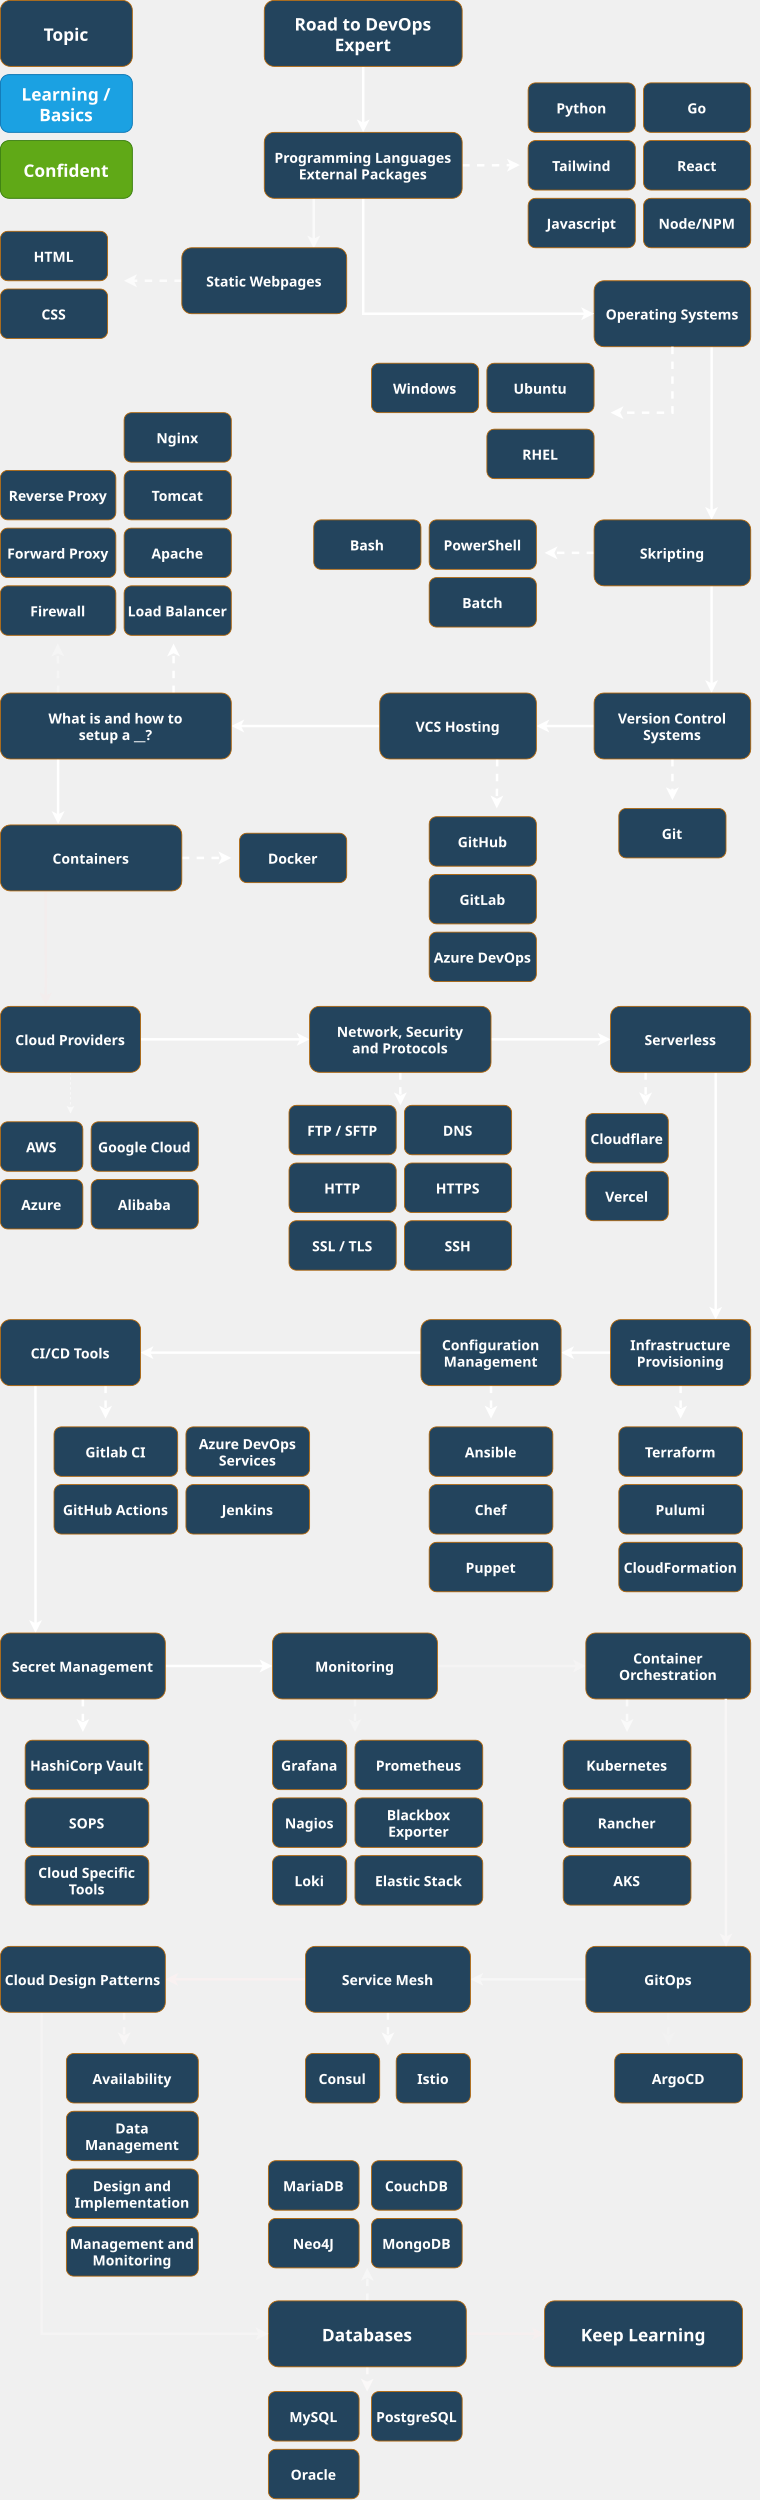
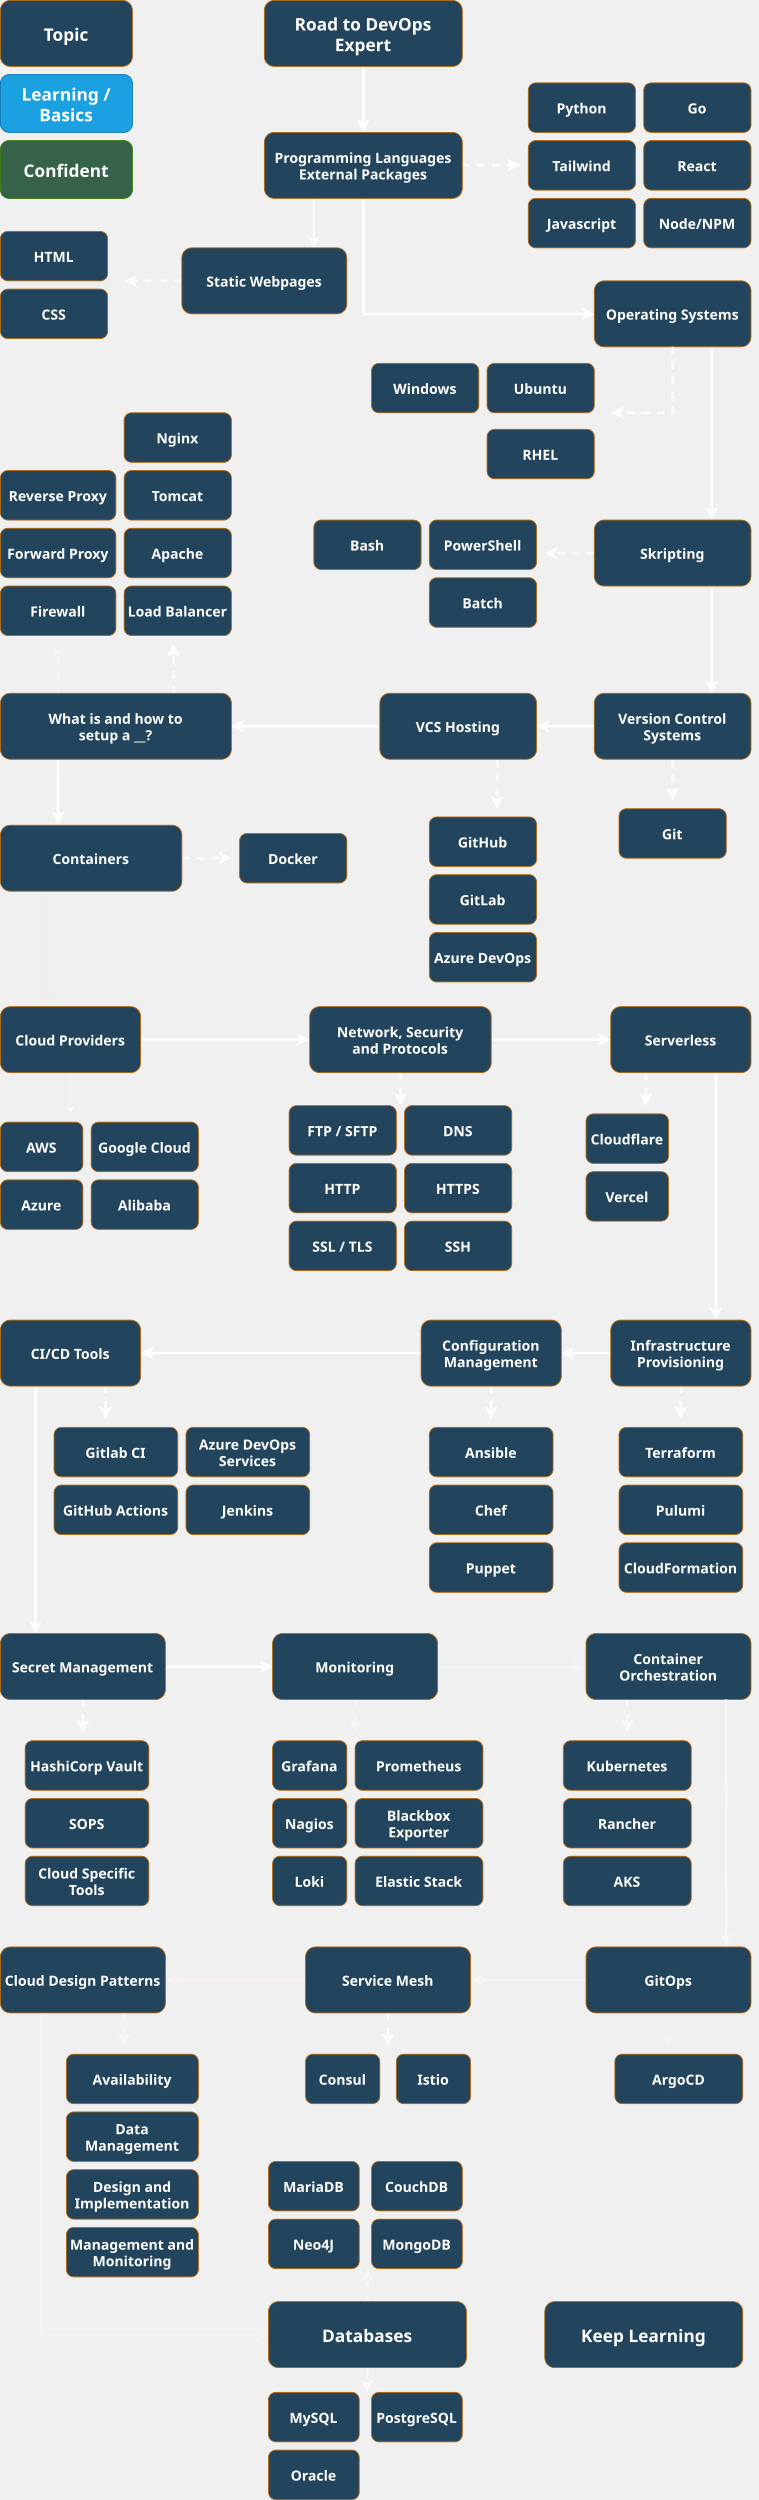
- <svg xmlns="http://www.w3.org/2000/svg" version="1.1" width="921px" height="3032px" viewBox="-0.5 -0.5 921 3032">
+ <svg xmlns="http://www.w3.org/2000/svg" version="1.1" width="920px" height="3031px" viewBox="-0.5 -0.5 920 3031">
  <defs />
  <g>
    <path d="M 440 80 L 440 149.9" fill="none" stroke="#ffffff" stroke-width="3" stroke-miterlimit="10" pointer-events="stroke" />
    <path d="M 440 156.65 L 435.5 147.65 L 440 149.9 L 444.5 147.65 Z" fill="#ffffff" stroke="#ffffff" stroke-width="3" stroke-miterlimit="10" pointer-events="all" />
    <rect x="320" y="0" width="240" height="80" rx="12" ry="12" fill="#23445d" stroke="#b46504" pointer-events="all" />
    <g fill="#FFFFFF" font-family="Tahoma" font-weight="bold" text-anchor="middle" font-size="21px">
      <text x="439.5" y="36.5"> Road to DevOps </text>
      <text x="439.5" y="61.5">Expert</text>
    </g>
-     <path d="M 910 380 L 862.56 380 L 862.5 619.9" fill="none" stroke="#ffffff" stroke-width="3" stroke-miterlimit="10" pointer-events="stroke" />
+     <path d="M 910 380 L 862.5 380 L 862.5 619.9" fill="none" stroke="#ffffff" stroke-width="3" stroke-miterlimit="10" pointer-events="stroke" />
    <path d="M 862.5 626.65 L 858 617.65 L 862.5 619.9 L 867 617.65 Z" fill="#ffffff" stroke="#ffffff" stroke-width="3" stroke-miterlimit="10" pointer-events="all" />
    <rect x="720" y="340" width="190" height="80" rx="12" ry="12" fill="#23445d" stroke="#b46504" pointer-events="all" />
    <g fill="#FFFFFF" font-family="Tahoma" font-weight="bold" text-anchor="middle" font-size="17px">
      <text x="814.5" y="387">Operating Systems</text>
    </g>
    <path d="M 560 200 L 595 200 L 619.9 199.78" fill="none" stroke="#ffffff" stroke-width="3" stroke-miterlimit="10" stroke-dasharray="9 9" pointer-events="stroke" />
    <path d="M 626.65 199.71 L 617.69 204.3 L 619.9 199.78 L 617.61 195.3 Z" fill="#ffffff" stroke="#ffffff" stroke-width="3" stroke-miterlimit="10" pointer-events="all" />
    <path d="M 440 240 L 440 380 L 709.9 380" fill="none" stroke="#ffffff" stroke-width="3" stroke-miterlimit="10" pointer-events="stroke" />
    <path d="M 716.65 380 L 707.65 384.5 L 709.9 380 L 707.65 375.5 Z" fill="#ffffff" stroke="#ffffff" stroke-width="3" stroke-miterlimit="10" pointer-events="all" />
    <path d="M 380 240 L 380 290.78" fill="none" stroke="#fafafa" stroke-width="3" stroke-miterlimit="10" pointer-events="stroke" />
    <path d="M 380 297.53 L 375.5 288.53 L 380 290.78 L 384.5 288.53 Z" fill="#fafafa" stroke="#fafafa" stroke-width="3" stroke-miterlimit="10" pointer-events="all" />
    <rect x="320" y="160" width="240" height="80" rx="12" ry="12" fill="#23445d" stroke="#b46504" pointer-events="all" />
    <g fill="#FFFFFF" font-family="Tahoma" font-weight="bold" text-anchor="middle" font-size="17px">
      <text x="439.5" y="197">Programming Languages </text>
      <text x="439.5" y="217"> External Packages</text>
    </g>
    <rect x="640" y="100" width="130" height="60" rx="9" ry="9" fill="#23445d" stroke="#b46504" pointer-events="all" />
    <g fill="#ffffff" font-family="Tahoma" font-weight="bold" text-anchor="middle" font-size="17px">
      <text x="704.5" y="137">Python</text>
    </g>
    <rect x="780" y="100" width="130" height="60" rx="9" ry="9" fill="#23445d" stroke="#b46504" pointer-events="all" />
    <g fill="#ffffff" font-family="Tahoma" font-weight="bold" text-anchor="middle" font-size="17px">
      <text x="844.5" y="137">Go</text>
    </g>
    <rect x="640" y="170" width="130" height="60" rx="9" ry="9" fill="#23445d" stroke="#b46504" pointer-events="all" />
    <g fill="#ffffff" font-family="Tahoma" font-weight="bold" text-anchor="middle" font-size="17px">
      <text x="704.5" y="207">Tailwind</text>
    </g>
    <rect x="780" y="170" width="130" height="60" rx="9" ry="9" fill="#23445d" stroke="#b46504" pointer-events="all" />
    <g fill="#ffffff" font-family="Tahoma" font-weight="bold" text-anchor="middle" font-size="17px">
      <text x="844.5" y="207">React</text>
    </g>
    <rect x="640" y="240" width="130" height="60" rx="9" ry="9" fill="#23445d" stroke="#b46504" pointer-events="all" />
    <g fill="#ffffff" font-family="Tahoma" font-weight="bold" text-anchor="middle" font-size="17px">
      <text x="704.5" y="277">Javascript</text>
    </g>
    <rect x="780" y="240" width="130" height="60" rx="9" ry="9" fill="#23445d" stroke="#b46504" pointer-events="all" />
    <g fill="#ffffff" font-family="Tahoma" font-weight="bold" text-anchor="middle" font-size="17px">
      <text x="844.5" y="277">Node/NPM</text>
    </g>
    <rect x="450" y="440" width="130" height="60" rx="9" ry="9" fill="#23445d" stroke="#b46504" pointer-events="all" />
    <g fill="#FFFFFF" font-family="Tahoma" font-weight="bold" text-anchor="middle" font-size="17px">
      <text x="514.5" y="477">Windows</text>
    </g>
    <rect x="590" y="440" width="130" height="60" rx="9" ry="9" fill="#23445d" stroke="#b46504" pointer-events="all" />
    <g fill="#FFFFFF" font-family="Tahoma" font-weight="bold" text-anchor="middle" font-size="17px">
      <text x="654.5" y="477">Ubuntu</text>
    </g>
    <rect x="590" y="520" width="130" height="60" rx="9" ry="9" fill="#23445d" stroke="#b46504" pointer-events="all" />
    <g fill="#FFFFFF" font-family="Tahoma" font-weight="bold" text-anchor="middle" font-size="17px">
      <text x="654.5" y="557">RHEL</text>
    </g>
-     <path d="M 720 670 L 690.56 670 L 670.1 670" fill="none" stroke="#ffffff" stroke-width="3" stroke-miterlimit="10" stroke-dasharray="9 9" pointer-events="stroke" />
+     <path d="M 720 670 L 690.5 670 L 670.1 670" fill="none" stroke="#ffffff" stroke-width="3" stroke-miterlimit="10" stroke-dasharray="9 9" pointer-events="stroke" />
    <path d="M 663.35 670 L 672.35 665.5 L 670.1 670 L 672.35 674.5 Z" fill="#ffffff" stroke="#ffffff" stroke-width="3" stroke-miterlimit="10" pointer-events="all" />
    <path d="M 862.5 710 L 862.5 829.9" fill="none" stroke="#ffffff" stroke-width="3" stroke-miterlimit="10" pointer-events="stroke" />
    <path d="M 862.5 836.65 L 858 827.65 L 862.5 829.9 L 867 827.65 Z" fill="#ffffff" stroke="#ffffff" stroke-width="3" stroke-miterlimit="10" pointer-events="all" />
    <rect x="720" y="630" width="190" height="80" rx="12" ry="12" fill="#23445d" stroke="#b46504" pointer-events="all" />
    <g fill="#FFFFFF" font-family="Tahoma" font-weight="bold" text-anchor="middle" font-size="17px">
      <text x="814.5" y="677">Skripting</text>
    </g>
    <rect x="380" y="630" width="130" height="60" rx="9" ry="9" fill="#23445d" stroke="#b46504" pointer-events="all" />
    <g fill="#FFFFFF" font-family="Tahoma" font-weight="bold" text-anchor="middle" font-size="17px">
      <text x="444.5" y="667">Bash</text>
    </g>
    <rect x="520" y="630" width="130" height="60" rx="9" ry="9" fill="#23445d" stroke="#b46504" pointer-events="all" />
    <g fill="#FFFFFF" font-family="Tahoma" font-weight="bold" text-anchor="middle" font-size="17px">
      <text x="584.5" y="667">PowerShell</text>
    </g>
    <rect x="520" y="700" width="130" height="60" rx="9" ry="9" fill="#23445d" stroke="#b46504" pointer-events="all" />
    <g fill="#FFFFFF" font-family="Tahoma" font-weight="bold" text-anchor="middle" font-size="17px">
      <text x="584.5" y="737">Batch</text>
    </g>
    <path d="M 815 420 L 815 500 L 750.1 500" fill="none" stroke="#ffffff" stroke-width="3" stroke-miterlimit="10" stroke-dasharray="9 9" pointer-events="stroke" />
    <path d="M 743.35 500 L 752.35 495.5 L 750.1 500 L 752.35 504.5 Z" fill="#ffffff" stroke="#ffffff" stroke-width="3" stroke-miterlimit="10" pointer-events="all" />
    <path d="M 815 920 L 815 945 L 815 959.9" fill="none" stroke="#ffffff" stroke-width="3" stroke-miterlimit="10" stroke-dasharray="9 9" pointer-events="stroke" />
    <path d="M 815 966.65 L 810.5 957.65 L 815 959.9 L 819.5 957.65 Z" fill="#ffffff" stroke="#ffffff" stroke-width="3" stroke-miterlimit="10" pointer-events="all" />
    <path d="M 720 880 L 660.1 880" fill="none" stroke="#ffffff" stroke-width="3" stroke-miterlimit="10" pointer-events="stroke" />
    <path d="M 653.35 880 L 662.35 875.5 L 660.1 880 L 662.35 884.5 Z" fill="#ffffff" stroke="#ffffff" stroke-width="3" stroke-miterlimit="10" pointer-events="all" />
    <rect x="720" y="840" width="190" height="80" rx="12" ry="12" fill="#23445d" stroke="#b46504" pointer-events="all" />
    <g fill="#FFFFFF" font-family="Tahoma" font-weight="bold" text-anchor="middle" font-size="17px">
      <text x="814.5" y="877">Version Control </text>
      <text x="814.5" y="897">Systems</text>
    </g>
    <rect x="750" y="980" width="130" height="60" rx="9" ry="9" fill="#23445d" stroke="#b46504" pointer-events="all" />
    <g fill="#FFFFFF" font-family="Tahoma" font-weight="bold" text-anchor="middle" font-size="17px">
      <text x="814.5" y="1017">Git</text>
    </g>
    <path d="M 602.5 920 L 602.08 969.9" fill="none" stroke="#ffffff" stroke-width="3" stroke-miterlimit="10" stroke-dasharray="9 9" pointer-events="stroke" />
    <path d="M 602.03 976.65 L 597.6 967.61 L 602.08 969.9 L 606.6 967.68 Z" fill="#ffffff" stroke="#ffffff" stroke-width="3" stroke-miterlimit="10" pointer-events="all" />
    <path d="M 460 880 L 290.1 880" fill="none" stroke="#ffffff" stroke-width="3" stroke-miterlimit="10" pointer-events="stroke" />
    <path d="M 283.35 880 L 292.35 875.5 L 290.1 880 L 292.35 884.5 Z" fill="#ffffff" stroke="#ffffff" stroke-width="3" stroke-miterlimit="10" pointer-events="all" />
    <rect x="460" y="840" width="190" height="80" rx="12" ry="12" fill="#23445d" stroke="#b46504" pointer-events="all" />
    <g fill="#FFFFFF" font-family="Tahoma" font-weight="bold" text-anchor="middle" font-size="17px">
      <text x="554.5" y="887">VCS Hosting</text>
    </g>
    <rect x="520" y="990" width="130" height="60" rx="9" ry="9" fill="#23445d" stroke="#b46504" pointer-events="all" />
    <g fill="#FFFFFF" font-family="Tahoma" font-weight="bold" text-anchor="middle" font-size="17px">
      <text x="584.5" y="1027">GitHub</text>
    </g>
    <rect x="520" y="1060" width="130" height="60" rx="9" ry="9" fill="#23445d" stroke="#b46504" pointer-events="all" />
    <g fill="#FFFFFF" font-family="Tahoma" font-weight="bold" text-anchor="middle" font-size="17px">
      <text x="584.5" y="1097">GitLab</text>
    </g>
    <rect x="520" y="1130" width="130" height="60" rx="9" ry="9" fill="#23445d" stroke="#b46504" pointer-events="all" />
    <g fill="#FFFFFF" font-family="Tahoma" font-weight="bold" text-anchor="middle" font-size="17px">
      <text x="584.5" y="1167">Azure DevOps</text>
    </g>
-     <path d="M 210 840 L 210 810.56 L 210 790.1" fill="none" stroke="#ffffff" stroke-width="3" stroke-miterlimit="10" stroke-dasharray="9 9" pointer-events="stroke" />
+     <path d="M 210 840 L 210 810.5 L 210 790.1" fill="none" stroke="#ffffff" stroke-width="3" stroke-miterlimit="10" stroke-dasharray="9 9" pointer-events="stroke" />
    <path d="M 210 783.35 L 214.5 792.35 L 210 790.1 L 205.5 792.35 Z" fill="#ffffff" stroke="#ffffff" stroke-width="3" stroke-miterlimit="10" pointer-events="all" />
    <path d="M 70 920 L 69.97 988.78" fill="none" stroke="#ffffff" stroke-width="3" stroke-miterlimit="10" pointer-events="stroke" />
    <path d="M 69.96 995.53 L 65.47 986.52 L 69.97 988.78 L 74.47 986.53 Z" fill="#ffffff" stroke="#ffffff" stroke-width="3" stroke-miterlimit="10" pointer-events="all" />
    <path d="M 70 840 L 69.6 790.1" fill="none" stroke="#f5f5f5" stroke-width="3" stroke-miterlimit="10" stroke-dasharray="9 9" pointer-events="stroke" />
    <path d="M 69.55 783.35 L 74.12 792.32 L 69.6 790.1 L 65.12 792.39 Z" fill="#f5f5f5" stroke="#f5f5f5" stroke-width="3" stroke-miterlimit="10" pointer-events="all" />
    <rect x="0" y="840" width="280" height="80" rx="12" ry="12" fill="#23445d" stroke="#b46504" pointer-events="all" />
    <g fill="#FFFFFF" font-family="Tahoma" font-weight="bold" text-anchor="middle" font-size="17px">
      <text x="139.5" y="877">What is and how to </text>
      <text x="139.5" y="897">setup a __?</text>
    </g>
    <rect x="0" y="710" width="140" height="60" rx="9" ry="9" fill="#23445d" stroke="#b46504" pointer-events="all" />
    <g fill="#FFFFFF" font-family="Tahoma" font-weight="bold" text-anchor="middle" font-size="17px">
      <text x="69.5" y="747">Firewall</text>
    </g>
    <rect x="150" y="710" width="130" height="60" rx="9" ry="9" fill="#23445d" stroke="#b46504" pointer-events="all" />
    <g fill="#FFFFFF" font-family="Tahoma" font-weight="bold" text-anchor="middle" font-size="17px">
      <text x="214.5" y="747">Load Balancer</text>
    </g>
    <rect x="0" y="640" width="140" height="60" rx="9" ry="9" fill="#23445d" stroke="#b46504" pointer-events="all" />
    <g fill="#FFFFFF" font-family="Tahoma" font-weight="bold" text-anchor="middle" font-size="17px">
      <text x="69.5" y="677">Forward Proxy</text>
    </g>
    <rect x="0" y="570" width="140" height="60" rx="9" ry="9" fill="#23445d" stroke="#b46504" pointer-events="all" />
    <g fill="#FFFFFF" font-family="Tahoma" font-weight="bold" text-anchor="middle" font-size="17px">
      <text x="69.5" y="607">Reverse Proxy</text>
    </g>
    <rect x="150" y="640" width="130" height="60" rx="9" ry="9" fill="#23445d" stroke="#b46504" pointer-events="all" />
    <g fill="#FFFFFF" font-family="Tahoma" font-weight="bold" text-anchor="middle" font-size="17px">
      <text x="214.5" y="677">Apache</text>
    </g>
    <rect x="150" y="570" width="130" height="60" rx="9" ry="9" fill="#23445d" stroke="#b46504" pointer-events="all" />
    <g fill="#FFFFFF" font-family="Tahoma" font-weight="bold" text-anchor="middle" font-size="17px">
      <text x="214.5" y="607">Tomcat</text>
    </g>
    <rect x="150" y="500" width="130" height="60" rx="9" ry="9" fill="#23445d" stroke="#b46504" pointer-events="all" />
    <g fill="#FFFFFF" font-family="Tahoma" font-weight="bold" text-anchor="middle" font-size="17px">
      <text x="214.5" y="537">Nginx</text>
    </g>
    <path d="M 220 1040 L 250 1040 L 269.9 1040" fill="none" stroke="#ffffff" stroke-width="3" stroke-miterlimit="10" stroke-dasharray="9 9" pointer-events="stroke" />
    <path d="M 276.65 1040 L 267.65 1044.5 L 269.9 1040 L 267.65 1035.5 Z" fill="#ffffff" stroke="#ffffff" stroke-width="3" stroke-miterlimit="10" pointer-events="all" />
    <path d="M 55 1080 L 55 1150 L 55.07 1208.54" fill="none" stroke="#f3eded" stroke-width="3" stroke-miterlimit="10" pointer-events="stroke" />
    <path d="M 55.08 1215.29 L 50.57 1206.29 L 55.07 1208.54 L 59.57 1206.28 Z" fill="#f3eded" stroke="#f3eded" stroke-width="3" stroke-miterlimit="10" pointer-events="all" />
    <rect x="0" y="1000" width="220" height="80" rx="12" ry="12" fill="#23445d" stroke="#b46504" pointer-events="all" />
    <g fill="#FFFFFF" font-family="Tahoma" font-weight="bold" text-anchor="middle" font-size="17px">
      <text x="109.5" y="1047">Containers</text>
    </g>
    <rect x="290" y="1010" width="130" height="60" rx="9" ry="9" fill="#23445d" stroke="#b46504" pointer-events="all" />
    <g fill="#FFFFFF" font-family="Tahoma" font-weight="bold" text-anchor="middle" font-size="17px">
      <text x="354.5" y="1047">Docker</text>
    </g>
    <path d="M 170 1260 L 364.9 1260" fill="none" stroke="#ffffff" stroke-width="3" stroke-miterlimit="10" pointer-events="stroke" />
    <path d="M 371.65 1260 L 362.65 1264.5 L 364.9 1260 L 362.65 1255.5 Z" fill="#ffffff" stroke="#ffffff" stroke-width="3" stroke-miterlimit="10" pointer-events="all" />
    <path d="M 85 1300 L 85 1325 L 85 1343.63" fill="none" stroke="#fafafa" stroke-miterlimit="10" stroke-dasharray="3 3" pointer-events="stroke" />
    <path d="M 85 1348.88 L 81.5 1341.88 L 85 1343.63 L 88.5 1341.88 Z" fill="#fafafa" stroke="#fafafa" stroke-miterlimit="10" pointer-events="all" />
    <rect x="0" y="1220" width="170" height="80" rx="12" ry="12" fill="#23445d" stroke="#b46504" pointer-events="all" />
    <g fill="#FFFFFF" font-family="Tahoma" font-weight="bold" text-anchor="middle" font-size="17px">
      <text x="84.5" y="1267">Cloud Providers</text>
    </g>
    <rect x="0" y="1360" width="100" height="60" rx="9" ry="9" fill="#23445d" stroke="#b46504" pointer-events="all" />
    <g fill="#FFFFFF" font-family="Tahoma" font-weight="bold" text-anchor="middle" font-size="17px">
      <text x="49.5" y="1397">AWS</text>
    </g>
    <rect x="0" y="1430" width="100" height="60" rx="9" ry="9" fill="#23445d" stroke="#b46504" pointer-events="all" />
    <g fill="#FFFFFF" font-family="Tahoma" font-weight="bold" text-anchor="middle" font-size="17px">
      <text x="49.5" y="1467">Azure</text>
    </g>
    <rect x="110" y="1360" width="130" height="60" rx="9" ry="9" fill="#23445d" stroke="#b46504" pointer-events="all" />
    <g fill="#FFFFFF" font-family="Tahoma" font-weight="bold" text-anchor="middle" font-size="17px">
      <text x="174.5" y="1397">Google Cloud</text>
    </g>
    <rect x="110" y="1430" width="130" height="60" rx="9" ry="9" fill="#23445d" stroke="#b46504" pointer-events="all" />
    <g fill="#FFFFFF" font-family="Tahoma" font-weight="bold" text-anchor="middle" font-size="17px">
      <text x="174.5" y="1467">Alibaba</text>
    </g>
    <path d="M 485 1300 L 485 1320 L 485.06 1329.9" fill="none" stroke="#ffffff" stroke-width="3" stroke-miterlimit="10" stroke-dasharray="9 9" pointer-events="stroke" />
    <path d="M 485.11 1336.65 L 480.55 1327.68 L 485.06 1329.9 L 489.55 1327.62 Z" fill="#ffffff" stroke="#ffffff" stroke-width="3" stroke-miterlimit="10" pointer-events="all" />
    <path d="M 595 1260 L 729.9 1260" fill="none" stroke="#ffffff" stroke-width="3" stroke-miterlimit="10" pointer-events="stroke" />
    <path d="M 736.65 1260 L 727.65 1264.5 L 729.9 1260 L 727.65 1255.5 Z" fill="#ffffff" stroke="#ffffff" stroke-width="3" stroke-miterlimit="10" pointer-events="all" />
    <rect x="375" y="1220" width="220" height="80" rx="12" ry="12" fill="#23445d" stroke="#b46504" pointer-events="all" />
    <g fill="#FFFFFF" font-family="Tahoma" font-weight="bold" text-anchor="middle" font-size="17px">
      <text x="484.5" y="1257">Network, Security </text>
      <text x="484.5" y="1277">and Protocols</text>
    </g>
    <rect x="350" y="1340" width="130" height="60" rx="9" ry="9" fill="#23445d" stroke="#b46504" pointer-events="all" />
    <g fill="#FFFFFF" font-family="Tahoma" font-weight="bold" text-anchor="middle" font-size="17px">
      <text x="414.5" y="1377">FTP / SFTP</text>
    </g>
    <rect x="350" y="1410" width="130" height="60" rx="9" ry="9" fill="#23445d" stroke="#b46504" pointer-events="all" />
    <g fill="#FFFFFF" font-family="Tahoma" font-weight="bold" text-anchor="middle" font-size="17px">
      <text x="414.5" y="1447">HTTP</text>
    </g>
    <rect x="350" y="1480" width="130" height="60" rx="9" ry="9" fill="#23445d" stroke="#b46504" pointer-events="all" />
    <g fill="#FFFFFF" font-family="Tahoma" font-weight="bold" text-anchor="middle" font-size="17px">
      <text x="414.5" y="1517">SSL / TLS</text>
    </g>
    <rect x="490" y="1340" width="130" height="60" rx="9" ry="9" fill="#23445d" stroke="#b46504" pointer-events="all" />
    <g fill="#FFFFFF" font-family="Tahoma" font-weight="bold" text-anchor="middle" font-size="17px">
      <text x="554.5" y="1377">DNS</text>
    </g>
    <rect x="490" y="1410" width="130" height="60" rx="9" ry="9" fill="#23445d" stroke="#b46504" pointer-events="all" />
    <g fill="#FFFFFF" font-family="Tahoma" font-weight="bold" text-anchor="middle" font-size="17px">
      <text x="554.5" y="1447">HTTPS</text>
    </g>
    <rect x="490" y="1480" width="130" height="60" rx="9" ry="9" fill="#23445d" stroke="#b46504" pointer-events="all" />
    <g fill="#FFFFFF" font-family="Tahoma" font-weight="bold" text-anchor="middle" font-size="17px">
      <text x="554.5" y="1517">SSH</text>
    </g>
-     <path d="M 782.5 1300 L 782.56 1320 L 782.46 1329.9" fill="none" stroke="#ffffff" stroke-width="3" stroke-miterlimit="10" stroke-dasharray="9 9" pointer-events="stroke" />
-     <path d="M 782.39 1336.65 L 777.98 1327.6 L 782.46 1329.9 L 786.98 1327.69 Z" fill="#ffffff" stroke="#ffffff" stroke-width="3" stroke-miterlimit="10" pointer-events="all" />
+     <path d="M 782.5 1300 L 782.5 1320 L 782.43 1329.9" fill="none" stroke="#ffffff" stroke-width="3" stroke-miterlimit="10" stroke-dasharray="9 9" pointer-events="stroke" />
+     <path d="M 782.39 1336.65 L 777.95 1327.62 L 782.43 1329.9 L 786.95 1327.68 Z" fill="#ffffff" stroke="#ffffff" stroke-width="3" stroke-miterlimit="10" pointer-events="all" />
    <path d="M 867.5 1300 L 867.5 1589.9" fill="none" stroke="#ffffff" stroke-width="3" stroke-miterlimit="10" pointer-events="stroke" />
    <path d="M 867.5 1596.65 L 863 1587.65 L 867.5 1589.9 L 872 1587.65 Z" fill="#ffffff" stroke="#ffffff" stroke-width="3" stroke-miterlimit="10" pointer-events="all" />
    <rect x="740" y="1220" width="170" height="80" rx="12" ry="12" fill="#23445d" stroke="#b46504" pointer-events="all" />
    <g fill="#FFFFFF" font-family="Tahoma" font-weight="bold" text-anchor="middle" font-size="17px">
      <text x="824.5" y="1267">Serverless</text>
    </g>
    <rect x="710" y="1350" width="100" height="60" rx="9" ry="9" fill="#23445d" stroke="#b46504" pointer-events="all" />
    <g fill="#FFFFFF" font-family="Tahoma" font-weight="bold" text-anchor="middle" font-size="17px">
      <text x="759.5" y="1387">Cloudflare</text>
    </g>
    <rect x="710" y="1420" width="100" height="60" rx="9" ry="9" fill="#23445d" stroke="#b46504" pointer-events="all" />
    <g fill="#FFFFFF" font-family="Tahoma" font-weight="bold" text-anchor="middle" font-size="17px">
      <text x="759.5" y="1457">Vercel</text>
    </g>
    <path d="M 825 1680 L 825 1700 L 825 1709.9" fill="none" stroke="#ffffff" stroke-width="3" stroke-miterlimit="10" stroke-dasharray="9 9" pointer-events="stroke" />
    <path d="M 825 1716.65 L 820.5 1707.65 L 825 1709.9 L 829.5 1707.65 Z" fill="#ffffff" stroke="#ffffff" stroke-width="3" stroke-miterlimit="10" pointer-events="all" />
    <path d="M 740 1640 L 690.1 1640" fill="none" stroke="#ffffff" stroke-width="3" stroke-miterlimit="10" pointer-events="stroke" />
    <path d="M 683.35 1640 L 692.35 1635.5 L 690.1 1640 L 692.35 1644.5 Z" fill="#ffffff" stroke="#ffffff" stroke-width="3" stroke-miterlimit="10" pointer-events="all" />
    <rect x="740" y="1600" width="170" height="80" rx="12" ry="12" fill="#23445d" stroke="#b46504" pointer-events="all" />
    <g fill="#FFFFFF" font-family="Tahoma" font-weight="bold" text-anchor="middle" font-size="17px">
      <text x="824.5" y="1637">Infrastructure</text>
      <text x="824.5" y="1657">Provisioning</text>
    </g>
    <rect x="750" y="1730" width="150" height="60" rx="9" ry="9" fill="#23445d" stroke="#b46504" pointer-events="all" />
    <g fill="#FFFFFF" font-family="Tahoma" font-weight="bold" text-anchor="middle" font-size="17px">
      <text x="824.5" y="1767">Terraform</text>
    </g>
    <rect x="750" y="1800" width="150" height="60" rx="9" ry="9" fill="#23445d" stroke="#b46504" pointer-events="all" />
    <g fill="#FFFFFF" font-family="Tahoma" font-weight="bold" text-anchor="middle" font-size="17px">
      <text x="824.5" y="1837">Pulumi</text>
    </g>
    <rect x="750" y="1870" width="150" height="60" rx="9" ry="9" fill="#23445d" stroke="#b46504" pointer-events="all" />
    <g fill="#FFFFFF" font-family="Tahoma" font-weight="bold" text-anchor="middle" font-size="17px">
      <text x="824.5" y="1907">CloudFormation</text>
    </g>
    <path d="M 595 1680 L 595 1700 L 595 1709.9" fill="none" stroke="#ffffff" stroke-width="3" stroke-miterlimit="10" stroke-dasharray="9 9" pointer-events="stroke" />
    <path d="M 595 1716.65 L 590.5 1707.65 L 595 1709.9 L 599.5 1707.65 Z" fill="#ffffff" stroke="#ffffff" stroke-width="3" stroke-miterlimit="10" pointer-events="all" />
    <path d="M 510 1640 L 180.1 1640" fill="none" stroke="#ffffff" stroke-width="3" stroke-miterlimit="10" pointer-events="stroke" />
    <path d="M 173.35 1640 L 182.35 1635.5 L 180.1 1640 L 182.35 1644.5 Z" fill="#ffffff" stroke="#ffffff" stroke-width="3" stroke-miterlimit="10" pointer-events="all" />
    <rect x="510" y="1600" width="170" height="80" rx="12" ry="12" fill="#23445d" stroke="#b46504" pointer-events="all" />
    <g fill="#FFFFFF" font-family="Tahoma" font-weight="bold" text-anchor="middle" font-size="17px">
      <text x="594.5" y="1637">Configuration</text>
      <text x="594.5" y="1657">Management</text>
    </g>
    <rect x="520" y="1730" width="150" height="60" rx="9" ry="9" fill="#23445d" stroke="#b46504" pointer-events="all" />
    <g fill="#FFFFFF" font-family="Tahoma" font-weight="bold" text-anchor="middle" font-size="17px">
      <text x="594.5" y="1767">Ansible</text>
    </g>
    <rect x="520" y="1800" width="150" height="60" rx="9" ry="9" fill="#23445d" stroke="#b46504" pointer-events="all" />
    <g fill="#FFFFFF" font-family="Tahoma" font-weight="bold" text-anchor="middle" font-size="17px">
      <text x="594.5" y="1837">Chef</text>
    </g>
    <rect x="520" y="1870" width="150" height="60" rx="9" ry="9" fill="#23445d" stroke="#b46504" pointer-events="all" />
    <g fill="#FFFFFF" font-family="Tahoma" font-weight="bold" text-anchor="middle" font-size="17px">
      <text x="594.5" y="1907">Puppet</text>
    </g>
-     <path d="M 42.5 1680 L 42.56 1830 L 42.6 1969.9" fill="none" stroke="#ffffff" stroke-width="3" stroke-miterlimit="10" pointer-events="stroke" />
-     <path d="M 42.6 1976.65 L 38.1 1967.65 L 42.6 1969.9 L 47.1 1967.64 Z" fill="#ffffff" stroke="#ffffff" stroke-width="3" stroke-miterlimit="10" pointer-events="all" />
-     <path d="M 127.5 1680 L 127.56 1700 L 127.53 1709.9" fill="none" stroke="#ffffff" stroke-width="3" stroke-miterlimit="10" stroke-dasharray="9 9" pointer-events="stroke" />
-     <path d="M 127.51 1716.65 L 123.03 1707.63 L 127.53 1709.9 L 132.03 1707.66 Z" fill="#ffffff" stroke="#ffffff" stroke-width="3" stroke-miterlimit="10" pointer-events="all" />
+     <path d="M 42.5 1680 L 42.5 1830 L 42.59 1969.9" fill="none" stroke="#ffffff" stroke-width="3" stroke-miterlimit="10" pointer-events="stroke" />
+     <path d="M 42.6 1976.65 L 38.09 1967.65 L 42.59 1969.9 L 47.09 1967.64 Z" fill="#ffffff" stroke="#ffffff" stroke-width="3" stroke-miterlimit="10" pointer-events="all" />
+     <path d="M 127.5 1680 L 127.5 1700 L 127.5 1709.9" fill="none" stroke="#ffffff" stroke-width="3" stroke-miterlimit="10" stroke-dasharray="9 9" pointer-events="stroke" />
+     <path d="M 127.5 1716.65 L 123 1707.65 L 127.5 1709.9 L 132 1707.65 Z" fill="#ffffff" stroke="#ffffff" stroke-width="3" stroke-miterlimit="10" pointer-events="all" />
    <rect x="0" y="1600" width="170" height="80" rx="12" ry="12" fill="#23445d" stroke="#b46504" pointer-events="all" />
    <g fill="#FFFFFF" font-family="Tahoma" font-weight="bold" text-anchor="middle" font-size="17px">
      <text x="84.5" y="1647">CI/CD Tools</text>
    </g>
    <rect x="65" y="1730" width="150" height="60" rx="9" ry="9" fill="#23445d" stroke="#b46504" pointer-events="all" />
    <g fill="#FFFFFF" font-family="Tahoma" font-weight="bold" text-anchor="middle" font-size="17px">
      <text x="139.5" y="1767">Gitlab CI</text>
    </g>
    <rect x="65" y="1800" width="150" height="60" rx="9" ry="9" fill="#23445d" stroke="#b46504" pointer-events="all" />
    <g fill="#FFFFFF" font-family="Tahoma" font-weight="bold" text-anchor="middle" font-size="17px">
      <text x="139.5" y="1837">GitHub Actions</text>
    </g>
    <rect x="225" y="1800" width="150" height="60" rx="9" ry="9" fill="#23445d" stroke="#b46504" pointer-events="all" />
    <g fill="#FFFFFF" font-family="Tahoma" font-weight="bold" text-anchor="middle" font-size="17px">
      <text x="299.5" y="1837">Jenkins</text>
    </g>
    <rect x="225" y="1730" width="150" height="60" rx="9" ry="9" fill="#23445d" stroke="#b46504" pointer-events="all" />
    <g fill="#FFFFFF" font-family="Tahoma" font-weight="bold" text-anchor="middle" font-size="17px">
      <text x="299.5" y="1757">Azure DevOps </text>
      <text x="299.5" y="1777">Services</text>
    </g>
    <path d="M 200 2020 L 319.9 2020" fill="none" stroke="#ffffff" stroke-width="3" stroke-miterlimit="10" pointer-events="stroke" />
    <path d="M 326.65 2020 L 317.65 2024.5 L 319.9 2020 L 317.65 2015.5 Z" fill="#ffffff" stroke="#ffffff" stroke-width="3" stroke-miterlimit="10" pointer-events="all" />
    <path d="M 100 2060 L 100 2080 L 100 2089.9" fill="none" stroke="#ffffff" stroke-width="3" stroke-miterlimit="10" stroke-dasharray="9 9" pointer-events="stroke" />
    <path d="M 100 2096.65 L 95.5 2087.65 L 100 2089.9 L 104.5 2087.65 Z" fill="#ffffff" stroke="#ffffff" stroke-width="3" stroke-miterlimit="10" pointer-events="all" />
    <rect x="0" y="1980" width="200" height="80" rx="12" ry="12" fill="#23445d" stroke="#b46504" pointer-events="all" />
    <g fill="#FFFFFF" font-family="Tahoma" font-weight="bold" text-anchor="middle" font-size="17px">
      <text x="99.5" y="2027">Secret Management</text>
    </g>
    <rect x="30" y="2180" width="150" height="60" rx="9" ry="9" fill="#23445d" stroke="#b46504" pointer-events="all" />
    <g fill="#FFFFFF" font-family="Tahoma" font-weight="bold" text-anchor="middle" font-size="17px">
      <text x="104.5" y="2217">SOPS</text>
    </g>
    <rect x="30" y="2110" width="150" height="60" rx="9" ry="9" fill="#23445d" stroke="#b46504" pointer-events="all" />
    <g fill="#FFFFFF" font-family="Tahoma" font-weight="bold" text-anchor="middle" font-size="17px">
      <text x="104.5" y="2147">HashiCorp Vault</text>
    </g>
    <rect x="30" y="2250" width="150" height="60" rx="9" ry="9" fill="#23445d" stroke="#b46504" pointer-events="all" />
    <g fill="#FFFFFF" font-family="Tahoma" font-weight="bold" text-anchor="middle" font-size="17px">
      <text x="104.5" y="2277">Cloud Specific </text>
      <text x="104.5" y="2297">Tools</text>
    </g>
    <path d="M 430 2060 L 430 2080 L 430 2089.9" fill="none" stroke="#f5f5f5" stroke-width="3" stroke-miterlimit="10" stroke-dasharray="9 9" pointer-events="stroke" />
    <path d="M 430 2096.65 L 425.5 2087.65 L 430 2089.9 L 434.5 2087.65 Z" fill="#f5f5f5" stroke="#f5f5f5" stroke-width="3" stroke-miterlimit="10" pointer-events="all" />
    <path d="M 530 2020 L 699.9 2020" fill="none" stroke="#f5f4f4" stroke-width="3" stroke-miterlimit="10" pointer-events="stroke" />
    <path d="M 706.65 2020 L 697.65 2024.5 L 699.9 2020 L 697.65 2015.5 Z" fill="#f5f4f4" stroke="#f5f4f4" stroke-width="3" stroke-miterlimit="10" pointer-events="all" />
    <rect x="330" y="1980" width="200" height="80" rx="12" ry="12" fill="#23445d" stroke="#b46504" pointer-events="all" />
    <g fill="#FFFFFF" font-family="Tahoma" font-weight="bold" text-anchor="middle" font-size="17px">
      <text x="429.5" y="2027">Monitoring</text>
    </g>
    <rect x="0" y="0" width="160" height="80" rx="12" ry="12" fill="#23445d" stroke="#b46504" pointer-events="all" />
    <g fill="#ffffff" font-family="Tahoma" font-weight="bold" text-anchor="middle" font-size="21px">
      <text x="79.5" y="49">Topic</text>
    </g>
-     <rect x="0" y="170" width="160" height="70" rx="10.5" ry="10.5" fill="#60a917" stroke="#2d7600" pointer-events="all" />
+     <rect x="0" y="170" width="160" height="70" rx="10.5" ry="10.5" fill="#356248" stroke="#2d7600" pointer-events="all" />
    <g fill="#ffffff" font-family="Tahoma" font-weight="bold" text-anchor="middle" font-size="21px">
      <text x="79.5" y="214">Confident</text>
    </g>
    <rect x="0" y="90" width="160" height="70" rx="10.5" ry="10.5" fill="#1ba1e2" stroke="#006eaf" pointer-events="all" />
    <g fill="#ffffff" font-family="Tahoma" font-weight="bold" text-anchor="middle" font-size="21px">
      <text x="79.5" y="121.5">Learning / </text>
      <text x="79.5" y="146.5">Basics </text>
    </g>
-     <path d="M 220 340 L 185.56 340 L 160.1 340" fill="none" stroke="#fcfcfc" stroke-width="3" stroke-miterlimit="10" stroke-dasharray="9 9" pointer-events="stroke" />
+     <path d="M 220 340 L 185.5 340 L 160.1 340" fill="none" stroke="#fcfcfc" stroke-width="3" stroke-miterlimit="10" stroke-dasharray="9 9" pointer-events="stroke" />
    <path d="M 153.35 340 L 162.35 335.5 L 160.1 340 L 162.35 344.5 Z" fill="#fcfcfc" stroke="#fcfcfc" stroke-width="3" stroke-miterlimit="10" pointer-events="all" />
    <rect x="220" y="300" width="200" height="80" rx="12" ry="12" fill="#23445d" stroke="#b46504" pointer-events="all" />
    <g fill="#FFFFFF" font-family="Tahoma" font-weight="bold" text-anchor="middle" font-size="17px">
      <text x="319.5" y="347">Static Webpages</text>
    </g>
    <rect x="0" y="280" width="130" height="60" rx="9" ry="9" fill="#23445d" stroke="#b46504" pointer-events="all" />
    <g fill="#FFFFFF" font-family="Tahoma" font-weight="bold" text-anchor="middle" font-size="17px">
      <text x="64.5" y="317">HTML</text>
    </g>
    <rect x="0" y="350" width="130" height="60" rx="9" ry="9" fill="#23445d" stroke="#b46504" pointer-events="all" />
    <g fill="#FFFFFF" font-family="Tahoma" font-weight="bold" text-anchor="middle" font-size="17px">
      <text x="64.5" y="387">CSS</text>
    </g>
    <rect x="430" y="2110" width="155" height="60" rx="9" ry="9" fill="#23445d" stroke="#b46504" pointer-events="all" />
    <g fill="#FFFFFF" font-family="Tahoma" font-weight="bold" text-anchor="middle" font-size="17px">
      <text x="507" y="2147">Prometheus</text>
    </g>
    <rect x="330" y="2110" width="90" height="60" rx="9" ry="9" fill="#23445d" stroke="#b46504" pointer-events="all" />
    <g fill="#FFFFFF" font-family="Tahoma" font-weight="bold" text-anchor="middle" font-size="17px">
      <text x="374.5" y="2147">Grafana</text>
    </g>
    <rect x="330" y="2250" width="90" height="60" rx="9" ry="9" fill="#23445d" stroke="#b46504" pointer-events="all" />
    <g fill="#FFFFFF" font-family="Tahoma" font-weight="bold" text-anchor="middle" font-size="17px">
      <text x="374.5" y="2287">Loki</text>
    </g>
    <rect x="330" y="2180" width="90" height="60" rx="9" ry="9" fill="#23445d" stroke="#b46504" pointer-events="all" />
    <g fill="#FFFFFF" font-family="Tahoma" font-weight="bold" text-anchor="middle" font-size="17px">
      <text x="374.5" y="2217">Nagios</text>
    </g>
    <path d="M 760 2060 L 760 2080 L 760 2089.9" fill="none" stroke="#fafafa" stroke-width="3" stroke-miterlimit="10" stroke-dasharray="9 9" pointer-events="stroke" />
    <path d="M 760 2096.65 L 755.5 2087.65 L 760 2089.9 L 764.5 2087.65 Z" fill="#fafafa" stroke="#fafafa" stroke-width="3" stroke-miterlimit="10" pointer-events="all" />
    <rect x="710" y="1980" width="200" height="80" rx="12" ry="12" fill="#23445d" stroke="#b46504" pointer-events="all" />
    <g fill="#FFFFFF" font-family="Tahoma" font-weight="bold" text-anchor="middle" font-size="17px">
      <text x="809.5" y="2017">Container </text>
      <text x="809.5" y="2037">Orchestration</text>
    </g>
    <rect x="430" y="2250" width="155" height="60" rx="9" ry="9" fill="#23445d" stroke="#b46504" pointer-events="all" />
    <g fill="#FFFFFF" font-family="Tahoma" font-weight="bold" text-anchor="middle" font-size="17px">
      <text x="507" y="2287">Elastic Stack</text>
    </g>
    <rect x="430" y="2180" width="155" height="60" rx="9" ry="9" fill="#23445d" stroke="#b46504" pointer-events="all" />
    <g fill="#FFFFFF" font-family="Tahoma" font-weight="bold" text-anchor="middle" font-size="17px">
      <text x="507" y="2207">Blackbox</text>
      <text x="507" y="2227">Exporter</text>
    </g>
    <path d="M 810 2440 L 810 2460 L 810 2469.9" fill="none" stroke="#f2f2f2" stroke-width="3" stroke-miterlimit="10" stroke-dasharray="9 9" pointer-events="stroke" />
    <path d="M 810 2476.65 L 805.5 2467.65 L 810 2469.9 L 814.5 2467.65 Z" fill="#f2f2f2" stroke="#f2f2f2" stroke-width="3" stroke-miterlimit="10" pointer-events="all" />
    <path d="M 710 2400 L 580.1 2400" fill="none" stroke="#f7f7f7" stroke-width="3" stroke-miterlimit="10" pointer-events="stroke" />
    <path d="M 573.35 2400 L 582.35 2395.5 L 580.1 2400 L 582.35 2404.5 Z" fill="#f7f7f7" stroke="#f7f7f7" stroke-width="3" stroke-miterlimit="10" pointer-events="all" />
    <rect x="710" y="2360" width="200" height="80" rx="12" ry="12" fill="#23445d" stroke="#b46504" pointer-events="all" />
    <g fill="#FFFFFF" font-family="Tahoma" font-weight="bold" text-anchor="middle" font-size="17px">
      <text x="809.5" y="2407">GitOps</text>
    </g>
    <rect x="682.5" y="2110" width="155" height="60" rx="9" ry="9" fill="#23445d" stroke="#b46504" pointer-events="all" />
    <g fill="#FFFFFF" font-family="Tahoma" font-weight="bold" text-anchor="middle" font-size="17px">
      <text x="759.5" y="2147">Kubernetes</text>
    </g>
    <rect x="682.5" y="2180" width="155" height="60" rx="9" ry="9" fill="#23445d" stroke="#b46504" pointer-events="all" />
    <g fill="#FFFFFF" font-family="Tahoma" font-weight="bold" text-anchor="middle" font-size="17px">
      <text x="759.5" y="2217">Rancher</text>
    </g>
    <rect x="682.5" y="2250" width="155" height="60" rx="9" ry="9" fill="#23445d" stroke="#b46504" pointer-events="all" />
    <g fill="#FFFFFF" font-family="Tahoma" font-weight="bold" text-anchor="middle" font-size="17px">
      <text x="759.5" y="2287">AKS</text>
    </g>
    <path d="M 879.99 2349.9 L 879.8 2059.92" fill="none" stroke="#f8f6f6" stroke-width="3" stroke-miterlimit="10" pointer-events="stroke" />
    <path d="M 880 2356.65 L 875.49 2347.65 L 879.99 2349.9 L 884.49 2347.64 Z" fill="#f8f6f6" stroke="#f8f6f6" stroke-width="3" stroke-miterlimit="10" pointer-events="all" />
    <rect x="745" y="2490" width="155" height="60" rx="9" ry="9" fill="#23445d" stroke="#b46504" pointer-events="all" />
    <g fill="#FFFFFF" font-family="Tahoma" font-weight="bold" text-anchor="middle" font-size="17px">
      <text x="822" y="2527">ArgoCD</text>
    </g>
    <path d="M 470 2440 L 470 2460 L 470 2469.9" fill="none" stroke="#fcfcfc" stroke-width="3" stroke-miterlimit="10" stroke-dasharray="9 9" pointer-events="stroke" />
    <path d="M 470 2476.65 L 465.5 2467.65 L 470 2469.9 L 474.5 2467.65 Z" fill="#fcfcfc" stroke="#fcfcfc" stroke-width="3" stroke-miterlimit="10" pointer-events="all" />
    <path d="M 370 2400 L 210.1 2400" fill="none" stroke="#f9f1f1" stroke-width="3" stroke-miterlimit="10" pointer-events="stroke" />
    <path d="M 203.35 2400 L 212.35 2395.5 L 210.1 2400 L 212.35 2404.5 Z" fill="#f9f1f1" stroke="#f9f1f1" stroke-width="3" stroke-miterlimit="10" pointer-events="all" />
    <rect x="370" y="2360" width="200" height="80" rx="12" ry="12" fill="#23445d" stroke="#b46504" pointer-events="all" />
    <g fill="#FFFFFF" font-family="Tahoma" font-weight="bold" text-anchor="middle" font-size="17px">
      <text x="469.5" y="2407">Service Mesh</text>
    </g>
    <path d="M 150 2440 L 150 2460 L 150 2469.9" fill="none" stroke="#f8f6f6" stroke-width="3" stroke-miterlimit="10" stroke-dasharray="9 9" pointer-events="stroke" />
    <path d="M 150 2476.65 L 145.5 2467.65 L 150 2469.9 L 154.5 2467.65 Z" fill="#f8f6f6" stroke="#f8f6f6" stroke-width="3" stroke-miterlimit="10" pointer-events="all" />
    <rect x="370" y="2490" width="90" height="60" rx="9" ry="9" fill="#23445d" stroke="#b46504" pointer-events="all" />
    <g fill="#FFFFFF" font-family="Tahoma" font-weight="bold" text-anchor="middle" font-size="17px">
      <text x="414.5" y="2527">Consul</text>
    </g>
    <rect x="480" y="2490" width="90" height="60" rx="9" ry="9" fill="#23445d" stroke="#b46504" pointer-events="all" />
    <g fill="#FFFFFF" font-family="Tahoma" font-weight="bold" text-anchor="middle" font-size="17px">
      <text x="524.5" y="2527">Istio</text>
    </g>
    <rect x="80" y="2490" width="160" height="60" rx="9" ry="9" fill="#23445d" stroke="#b46504" pointer-events="all" />
    <g fill="#FFFFFF" font-family="Tahoma" font-weight="bold" text-anchor="middle" font-size="17px">
      <text x="159.5" y="2527">Availability</text>
    </g>
    <rect x="80" y="2560" width="160" height="60" rx="9" ry="9" fill="#23445d" stroke="#b46504" pointer-events="all" />
    <g fill="#FFFFFF" font-family="Tahoma" font-weight="bold" text-anchor="middle" font-size="17px">
      <text x="159.5" y="2587">Data </text>
      <text x="159.5" y="2607">Management</text>
    </g>
    <rect x="80" y="2630" width="160" height="60" rx="9" ry="9" fill="#23445d" stroke="#b46504" pointer-events="all" />
    <g fill="#FFFFFF" font-family="Tahoma" font-weight="bold" text-anchor="middle" font-size="17px">
      <text x="159.5" y="2657">Design and </text>
      <text x="159.5" y="2677">Implementation</text>
    </g>
    <rect x="80" y="2700" width="160" height="60" rx="9" ry="9" fill="#23445d" stroke="#b46504" pointer-events="all" />
    <g fill="#FFFFFF" font-family="Tahoma" font-weight="bold" text-anchor="middle" font-size="17px">
      <text x="159.5" y="2727">Management and</text>
      <text x="159.5" y="2747">Monitoring</text>
    </g>
    <path d="M 445 2790 L 445 2770 L 444.89 2760.1" fill="none" stroke="#f7f7f7" stroke-width="3" stroke-miterlimit="10" stroke-dasharray="9 9" pointer-events="stroke" />
    <path d="M 444.82 2753.35 L 449.41 2762.3 L 444.89 2760.1 L 440.42 2762.4 Z" fill="#f7f7f7" stroke="#f7f7f7" stroke-width="3" stroke-miterlimit="10" pointer-events="all" />
    <path d="M 445 2870 L 444.85 2889.9" fill="none" stroke="#fbf9f9" stroke-width="3" stroke-miterlimit="10" stroke-dasharray="9 9" pointer-events="stroke" />
    <path d="M 444.8 2896.65 L 440.37 2887.61 L 444.85 2889.9 L 449.37 2887.68 Z" fill="#fbf9f9" stroke="#fbf9f9" stroke-width="3" stroke-miterlimit="10" pointer-events="all" />
    <path d="M 565 2830 L 649.9 2830" fill="none" stroke="#f6efef" stroke-width="3" stroke-miterlimit="10" pointer-events="stroke" />
    <path d="M 656.65 2830 L 647.65 2834.5 L 649.9 2830 L 647.65 2825.5 Z" fill="#f6efef" stroke="#f6efef" stroke-width="3" stroke-miterlimit="10" pointer-events="all" />
    <rect x="325" y="2790" width="240" height="80" rx="12" ry="12" fill="#23445d" stroke="#b46504" pointer-events="all" />
    <g fill="#FFFFFF" font-family="Tahoma" font-weight="bold" text-anchor="middle" font-size="21px">
      <text x="444.5" y="2839">Databases</text>
    </g>
    <path d="M 50 2440 L 50 2830 L 314.9 2830" fill="none" stroke="#f5f4f4" stroke-width="3" stroke-miterlimit="10" pointer-events="stroke" />
    <path d="M 321.65 2830 L 312.65 2834.5 L 314.9 2830 L 312.65 2825.5 Z" fill="#f5f4f4" stroke="#f5f4f4" stroke-width="3" stroke-miterlimit="10" pointer-events="all" />
    <rect x="0" y="2360" width="200" height="80" rx="12" ry="12" fill="#23445d" stroke="#b46504" pointer-events="all" />
    <g fill="#FFFFFF" font-family="Tahoma" font-weight="bold" text-anchor="middle" font-size="17px">
      <text x="99.5" y="2407">Cloud Design Patterns</text>
    </g>
    <rect x="450" y="2900" width="110" height="60" rx="9" ry="9" fill="#23445d" stroke="#b46504" pointer-events="all" />
    <g fill="#FFFFFF" font-family="Tahoma" font-weight="bold" text-anchor="middle" font-size="17px">
      <text x="504.5" y="2937">PostgreSQL</text>
    </g>
    <rect x="450" y="2690" width="110" height="60" rx="9" ry="9" fill="#23445d" stroke="#b46504" pointer-events="all" />
    <g fill="#FFFFFF" font-family="Tahoma" font-weight="bold" text-anchor="middle" font-size="17px">
      <text x="504.5" y="2727">MongoDB</text>
    </g>
    <rect x="325" y="2900" width="110" height="60" rx="9" ry="9" fill="#23445d" stroke="#b46504" pointer-events="all" />
    <g fill="#FFFFFF" font-family="Tahoma" font-weight="bold" text-anchor="middle" font-size="17px">
      <text x="379.5" y="2937">MySQL</text>
    </g>
    <rect x="325" y="2690" width="110" height="60" rx="9" ry="9" fill="#23445d" stroke="#b46504" pointer-events="all" />
    <g fill="#FFFFFF" font-family="Tahoma" font-weight="bold" text-anchor="middle" font-size="17px">
      <text x="379.5" y="2727">Neo4J</text>
    </g>
    <rect x="450" y="2620" width="110" height="60" rx="9" ry="9" fill="#23445d" stroke="#b46504" pointer-events="all" />
    <g fill="#FFFFFF" font-family="Tahoma" font-weight="bold" text-anchor="middle" font-size="17px">
      <text x="504.5" y="2657">CouchDB</text>
    </g>
    <rect x="325" y="2620" width="110" height="60" rx="9" ry="9" fill="#23445d" stroke="#b46504" pointer-events="all" />
    <g fill="#FFFFFF" font-family="Tahoma" font-weight="bold" text-anchor="middle" font-size="17px">
      <text x="379.5" y="2657">MariaDB</text>
    </g>
    <rect x="325" y="2970" width="110" height="60" rx="9" ry="9" fill="#23445d" stroke="#b46504" pointer-events="all" />
    <g fill="#FFFFFF" font-family="Tahoma" font-weight="bold" text-anchor="middle" font-size="17px">
      <text x="379.5" y="3007">Oracle</text>
    </g>
    <rect x="660" y="2790" width="240" height="80" rx="12" ry="12" fill="#23445d" stroke="#b46504" pointer-events="all" />
    <g fill="#FFFFFF" font-family="Tahoma" font-weight="bold" text-anchor="middle" font-size="21px">
      <text x="779.5" y="2839">Keep Learning</text>
    </g>
  </g>
</svg>
